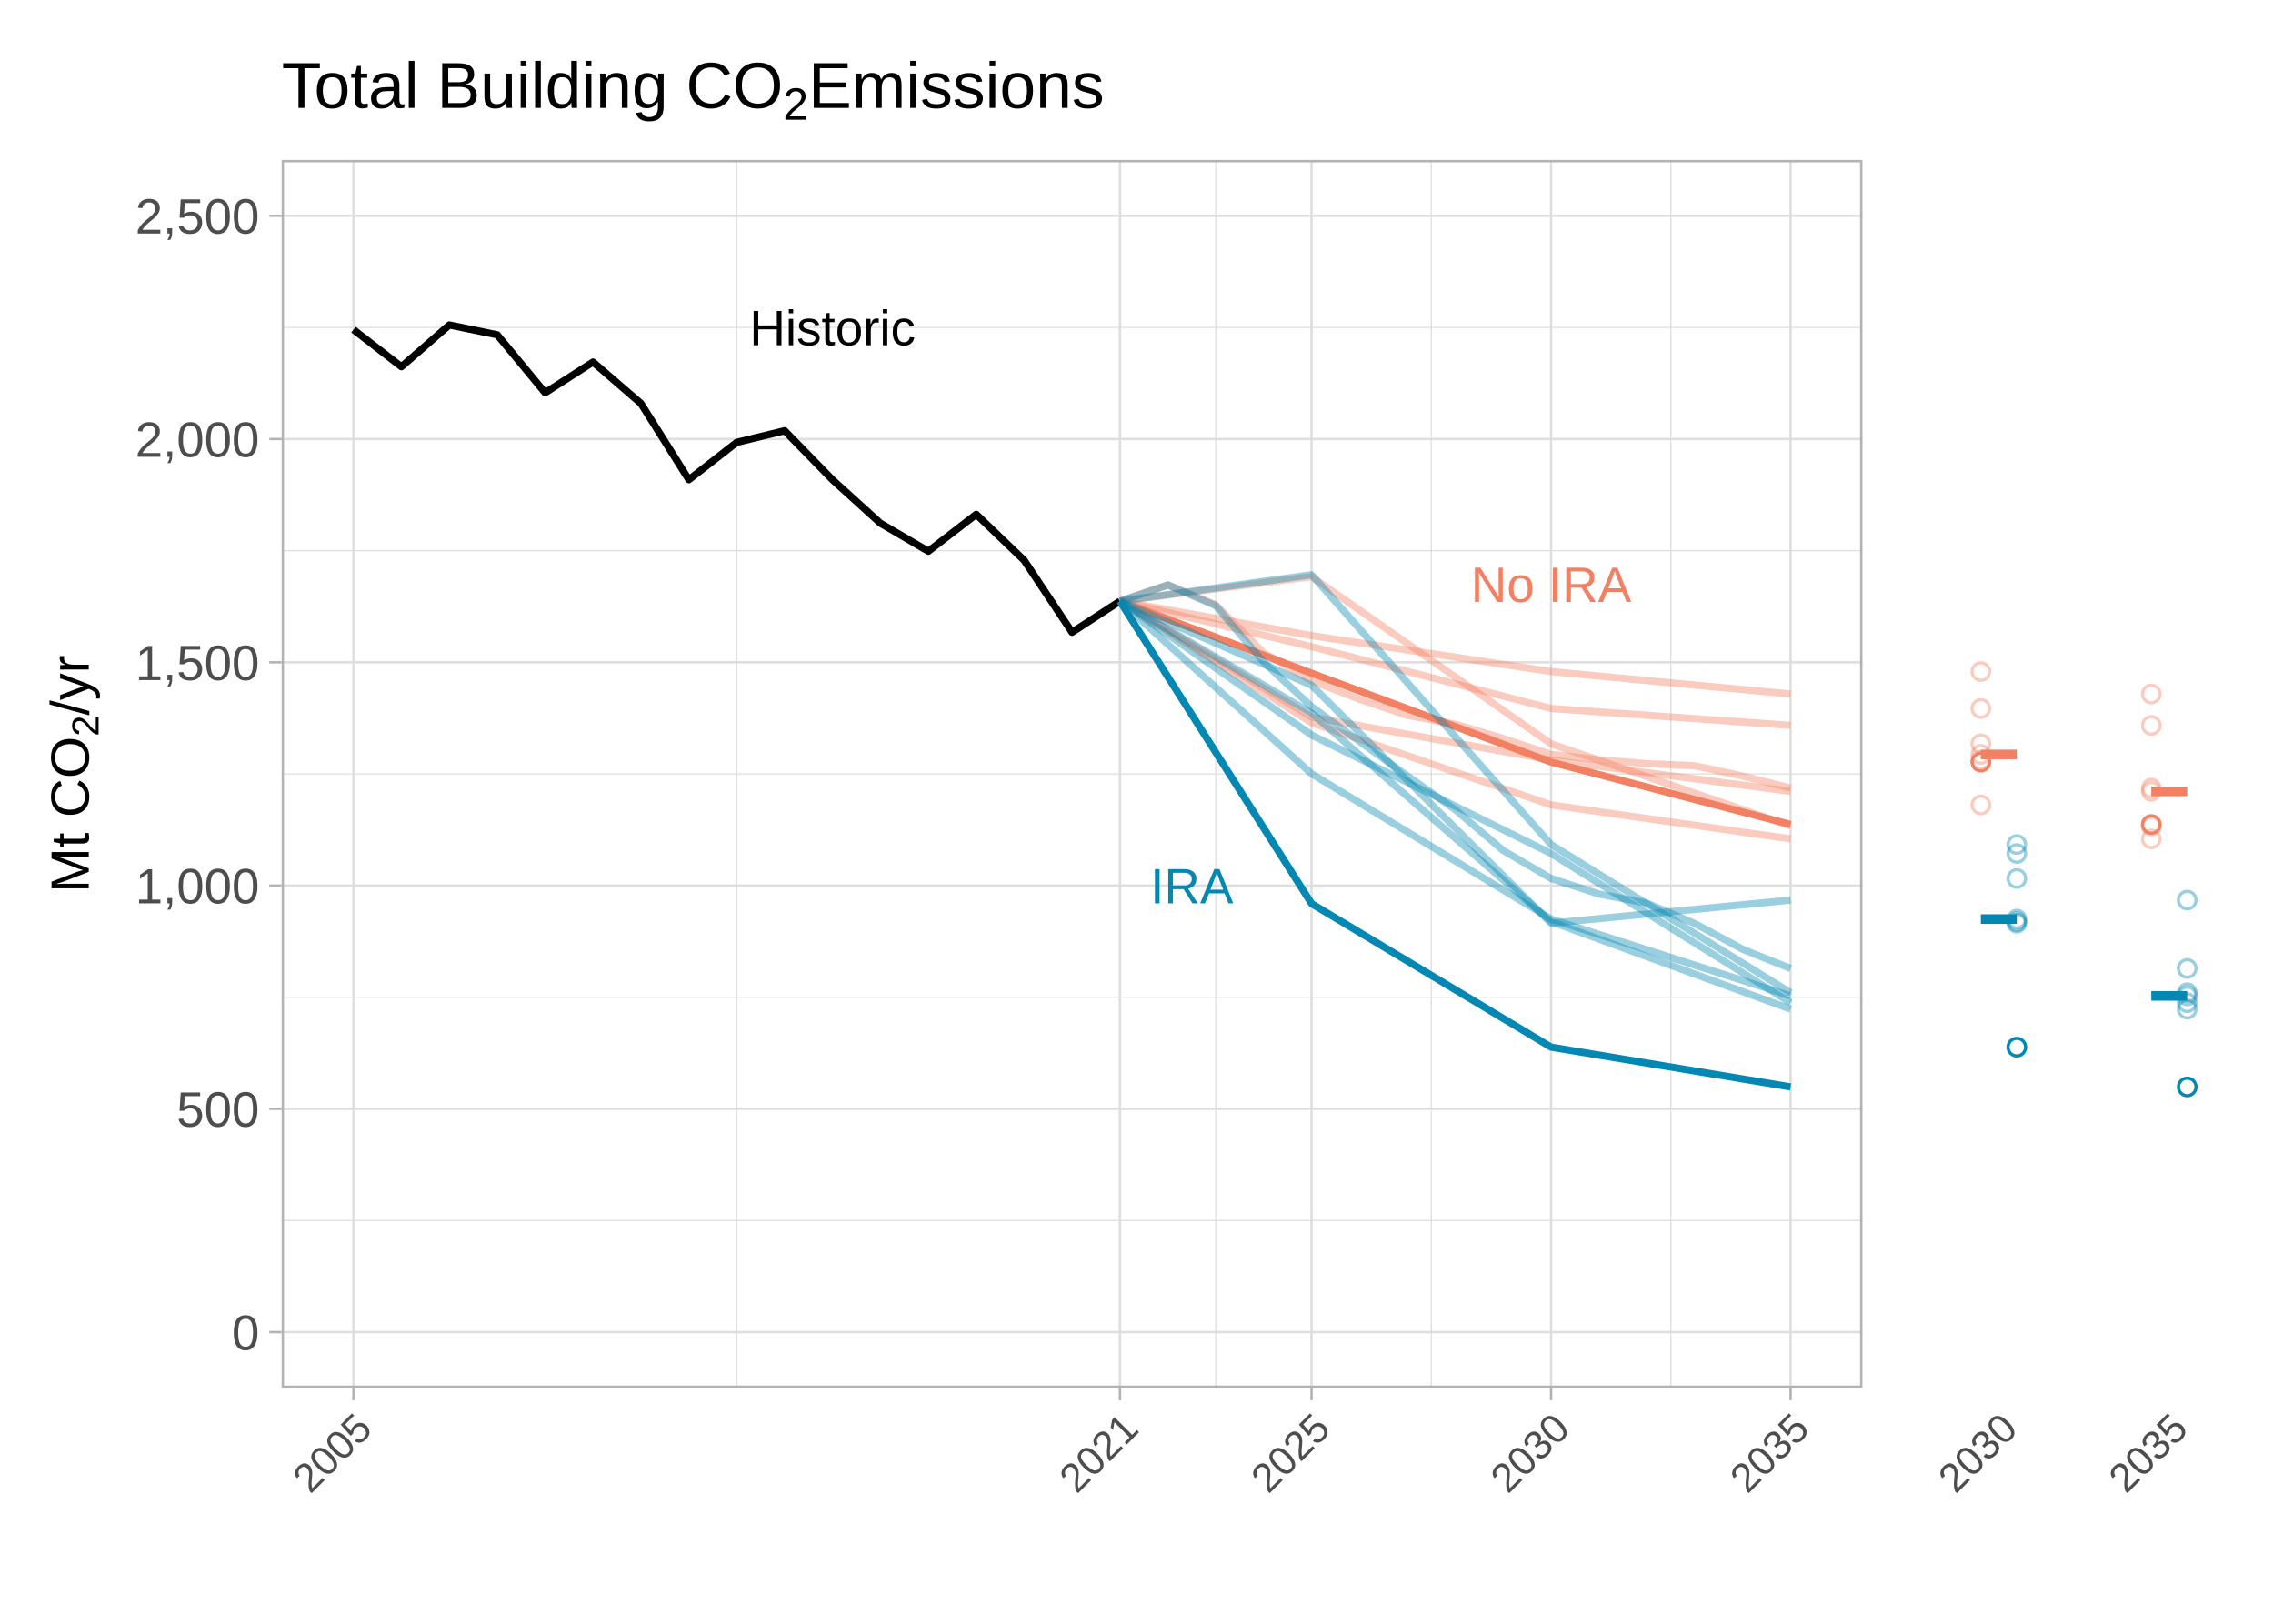
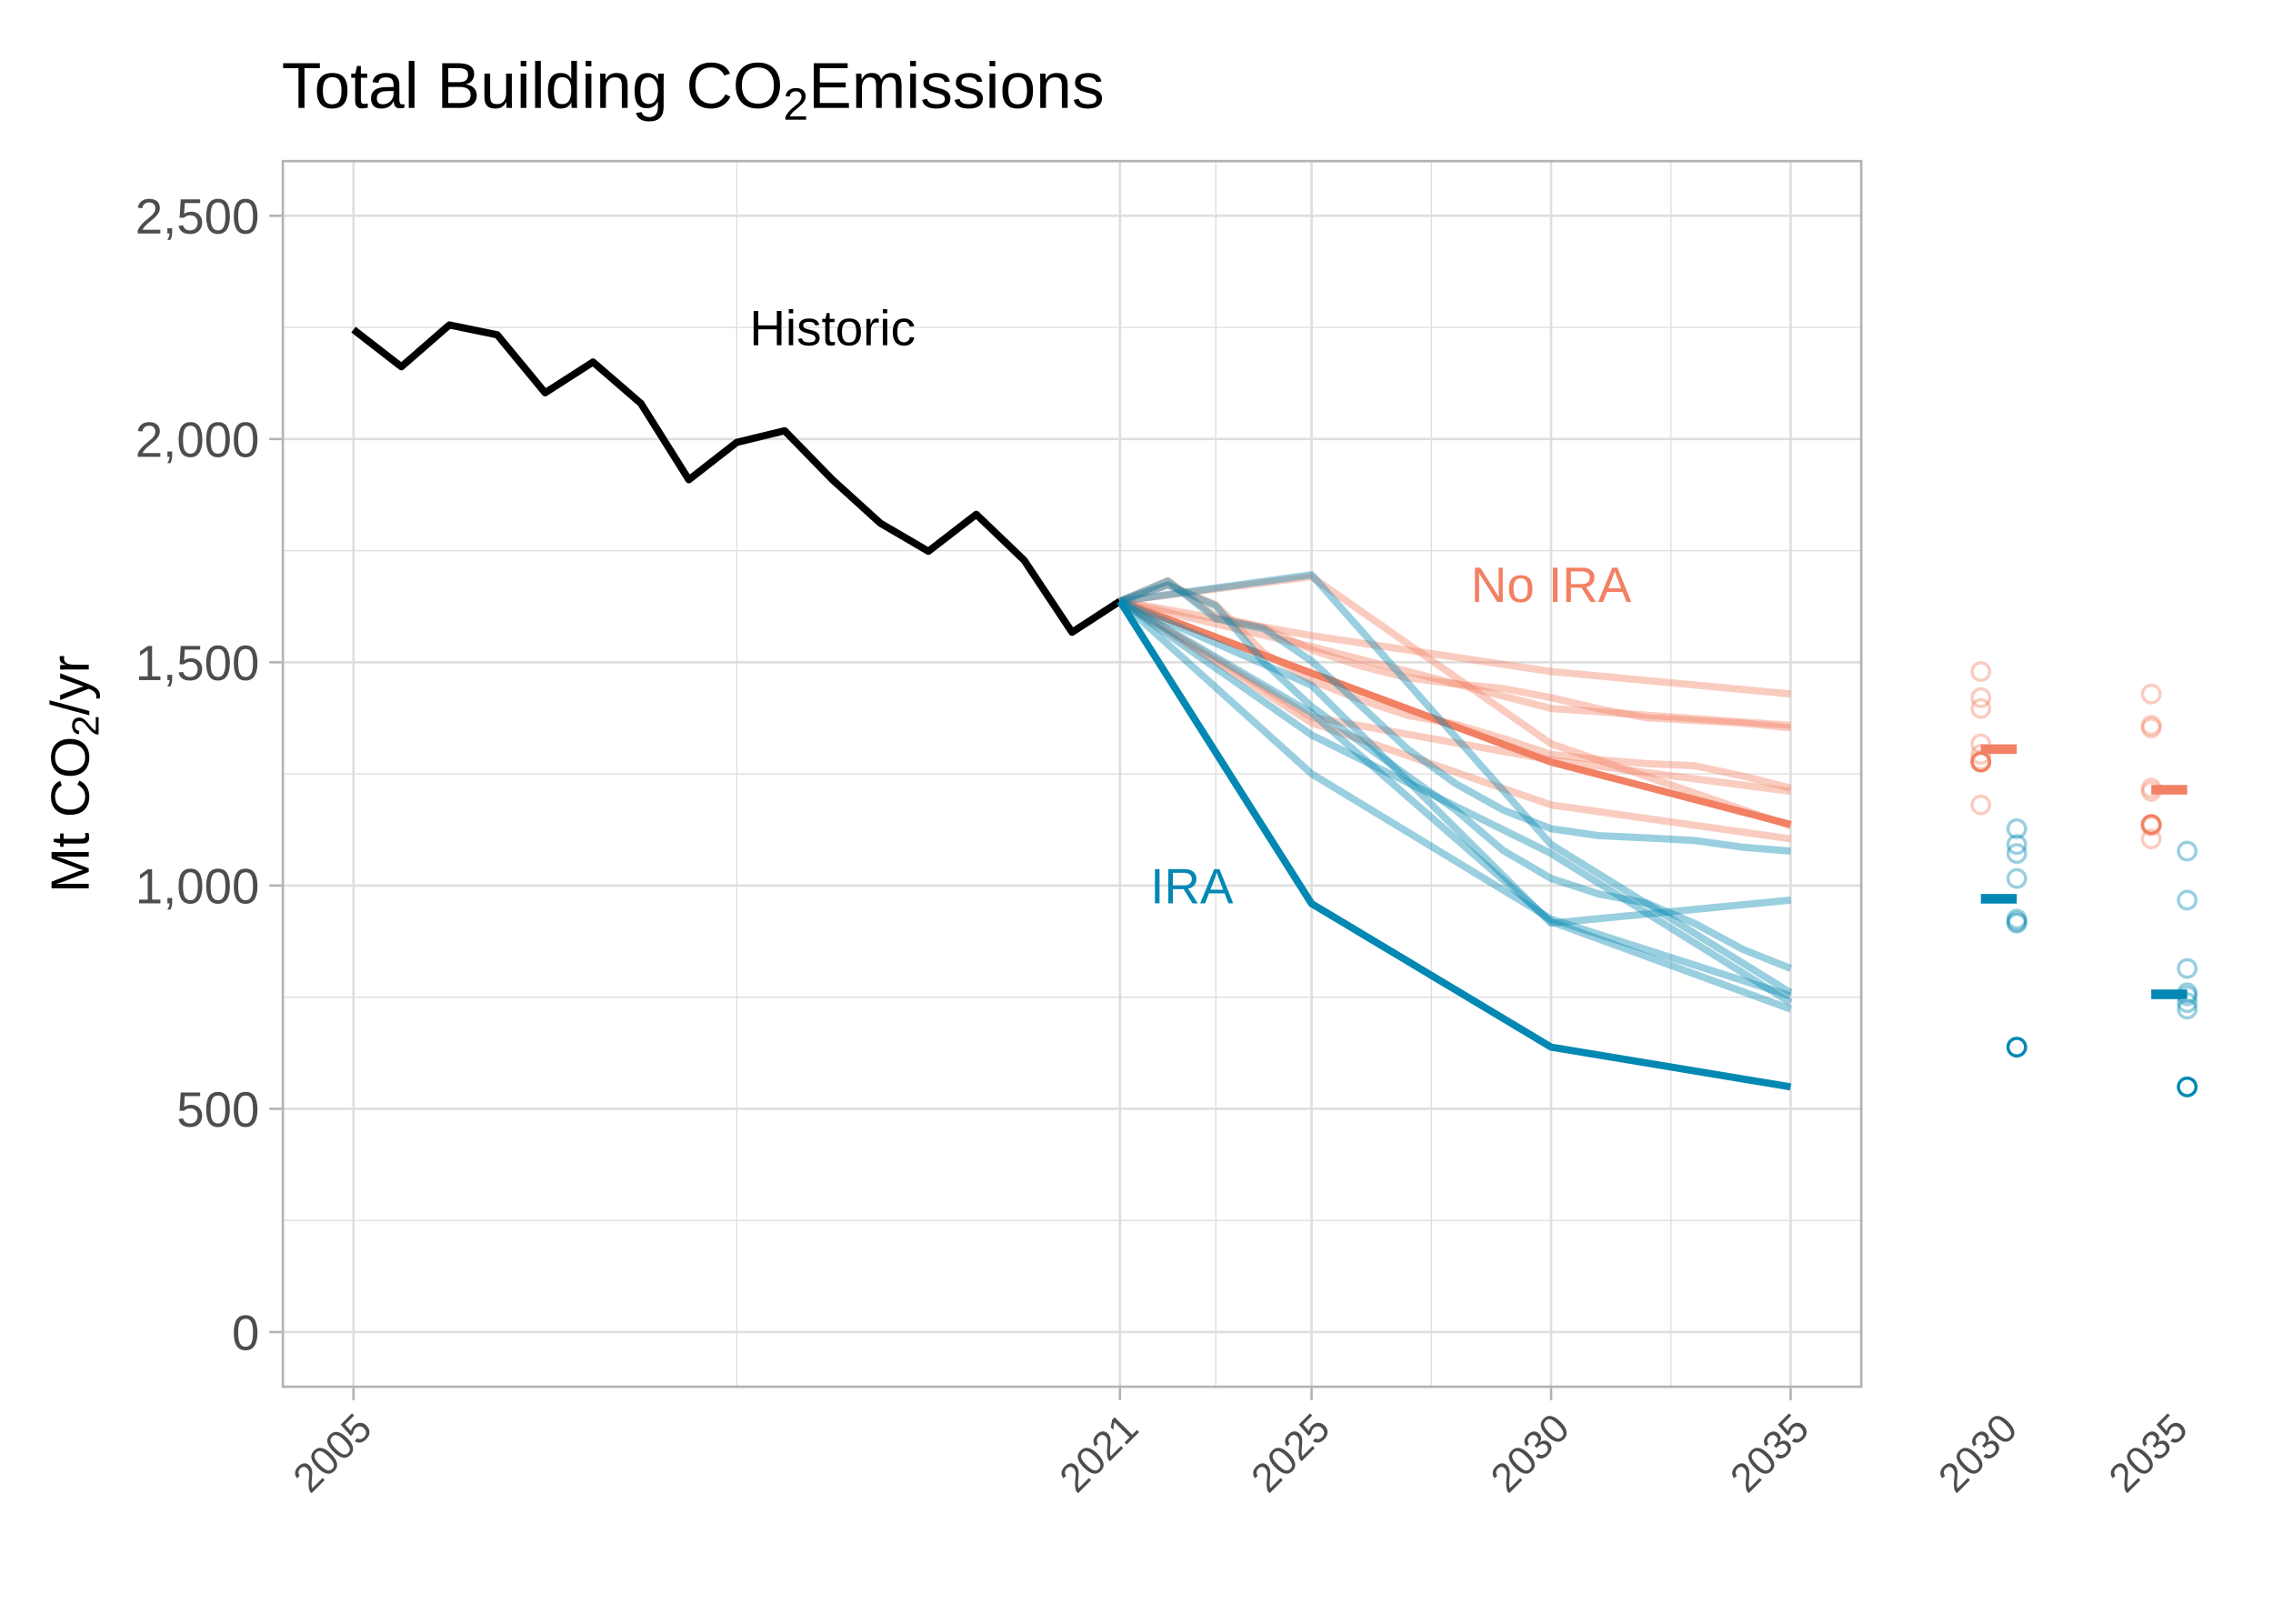
<svg xmlns="http://www.w3.org/2000/svg" class="svglite" width="504.00pt" height="360.00pt" viewBox="0 0 504.00 360.00">
  <defs>
    <style type="text/css">
    .svglite line, .svglite polyline, .svglite polygon, .svglite path, .svglite rect, .svglite circle {
      fill: none;
      stroke: #000000;
      stroke-linecap: round;
      stroke-linejoin: round;
      stroke-miterlimit: 10.00;
    }
    .svglite text {
      white-space: pre;
    }
  </style>
  </defs>
  <rect width="100%" height="100%" style="stroke: none; fill: #FFFFFF;" />
  <defs>
    <clipPath id="cpMC4wMHw1MDQuMDB8MC4wMHwzNjAuMDA=">
      <rect x="0.00" y="0.00" width="504.00" height="360.00" />
    </clipPath>
  </defs>
  <g clip-path="url(#cpMC4wMHw1MDQuMDB8MC4wMHwzNjAuMDA=)">
    <rect x="0" y="0.00" width="504.00" height="360.00" style="stroke-width: 1.07; stroke: #FFFFFF; fill: #FFFFFF;" />
  </g>
  <defs>
    <clipPath id="cpNS40OHw0MjIuOTR8NS40OHwzNTQuNTI=">
      <rect x="5.48" y="5.48" width="417.46" height="349.04" />
    </clipPath>
  </defs>
  <g clip-path="url(#cpNS40OHw0MjIuOTR8NS40OHwzNTQuNTI=)">
    <rect x="5.48" y="5.48" width="417.46" height="349.04" style="stroke-width: 1.07; stroke: #FFFFFF; fill: #FFFFFF;" />
  </g>
  <g clip-path="url(#cpMC4wMHw1MDQuMDB8MC4wMHwzNjAuMDA=)">
</g>
  <defs>
    <clipPath id="cpNjIuNDV8NDEyLjk3fDM1LjQ2fDMwNy43Mg==">
      <rect x="62.45" y="35.46" width="350.52" height="272.26" />
    </clipPath>
  </defs>
  <g clip-path="url(#cpNjIuNDV8NDEyLjk3fDM1LjQ2fDMwNy43Mg==)">
    <rect x="62.45" y="35.46" width="350.52" height="272.26" style="stroke-width: 1.07; stroke: none; fill: #FFFFFF;" />
    <polyline points="62.45,270.59 412.97,270.59 " style="stroke-width: 0.27; stroke: #DEDEDE; stroke-linecap: butt;" />
    <polyline points="62.45,221.09 412.97,221.09 " style="stroke-width: 0.27; stroke: #DEDEDE; stroke-linecap: butt;" />
    <polyline points="62.45,171.59 412.97,171.59 " style="stroke-width: 0.27; stroke: #DEDEDE; stroke-linecap: butt;" />
    <polyline points="62.45,122.09 412.97,122.09 " style="stroke-width: 0.27; stroke: #DEDEDE; stroke-linecap: butt;" />
    <polyline points="62.45,72.59 412.97,72.59 " style="stroke-width: 0.27; stroke: #DEDEDE; stroke-linecap: butt;" />
    <polyline points="163.36,307.72 163.36,35.46 " style="stroke-width: 0.27; stroke: #DEDEDE; stroke-linecap: butt;" />
    <polyline points="269.58,307.72 269.58,35.46 " style="stroke-width: 0.27; stroke: #DEDEDE; stroke-linecap: butt;" />
    <polyline points="317.38,307.72 317.38,35.46 " style="stroke-width: 0.27; stroke: #DEDEDE; stroke-linecap: butt;" />
    <polyline points="370.49,307.72 370.49,35.46 " style="stroke-width: 0.27; stroke: #DEDEDE; stroke-linecap: butt;" />
    <polyline points="62.45,295.34 412.97,295.34 " style="stroke-width: 0.53; stroke: #DEDEDE; stroke-linecap: butt;" />
    <polyline points="62.45,245.84 412.97,245.84 " style="stroke-width: 0.53; stroke: #DEDEDE; stroke-linecap: butt;" />
    <polyline points="62.45,196.34 412.97,196.34 " style="stroke-width: 0.53; stroke: #DEDEDE; stroke-linecap: butt;" />
    <polyline points="62.45,146.84 412.97,146.84 " style="stroke-width: 0.53; stroke: #DEDEDE; stroke-linecap: butt;" />
    <polyline points="62.45,97.34 412.97,97.34 " style="stroke-width: 0.53; stroke: #DEDEDE; stroke-linecap: butt;" />
    <polyline points="62.45,47.84 412.97,47.84 " style="stroke-width: 0.53; stroke: #DEDEDE; stroke-linecap: butt;" />
    <polyline points="78.38,307.72 78.38,35.46 " style="stroke-width: 0.53; stroke: #DEDEDE; stroke-linecap: butt;" />
    <polyline points="248.33,307.72 248.33,35.46 " style="stroke-width: 0.53; stroke: #DEDEDE; stroke-linecap: butt;" />
    <polyline points="290.82,307.72 290.82,35.46 " style="stroke-width: 0.53; stroke: #DEDEDE; stroke-linecap: butt;" />
    <polyline points="343.93,307.72 343.93,35.46 " style="stroke-width: 0.53; stroke: #DEDEDE; stroke-linecap: butt;" />
    <polyline points="397.04,307.72 397.04,35.46 " style="stroke-width: 0.53; stroke: #DEDEDE; stroke-linecap: butt;" />
    <polyline points="78.38,73.08 89.00,81.31 99.63,72.05 110.25,74.23 120.87,87.08 131.49,80.27 142.11,89.45 152.74,106.36 163.36,98.08 173.98,95.50 184.60,106.38 195.22,116.01 205.85,122.22 216.47,114.04 227.09,124.22 237.71,140.18 248.33,133.28 " style="stroke-width: 1.60; stroke-linecap: butt;" />
    <polyline points="248.33,133.28 290.82,149.25 343.93,168.96 397.04,182.80 " style="stroke-width: 1.60; stroke: #F28063; stroke-linecap: butt;" />
    <polyline points="248.33,133.28 290.82,143.37 343.93,157.08 397.04,160.82 " style="stroke-width: 1.60; stroke: #F28063; stroke-opacity: 0.40; stroke-linecap: butt;" />
    <polyline points="248.33,133.28 290.82,140.93 343.93,148.89 397.04,153.87 " style="stroke-width: 1.60; stroke: #F28063; stroke-opacity: 0.40; stroke-linecap: butt;" />
    <polyline points="248.33,133.28 290.82,158.97 343.93,168.51 397.04,175.46 " style="stroke-width: 1.60; stroke: #F28063; stroke-opacity: 0.40; stroke-linecap: butt;" />
    <polyline points="248.33,133.28 258.96,129.70 269.58,134.08 280.20,144.74 290.82,150.93 301.44,155.03 312.06,158.60 322.69,160.56 333.31,163.73 343.93,167.26 354.55,168.45 365.17,169.31 375.80,169.78 386.42,172.05 397.04,174.73 " style="stroke-width: 1.60; stroke: #F28063; stroke-opacity: 0.40; stroke-linecap: butt;" />
    <polyline points="248.33,133.28 290.82,160.25 343.93,178.46 397.04,185.99 " style="stroke-width: 1.60; stroke: #F28063; stroke-opacity: 0.40; stroke-linecap: butt;" />
    <polyline points="248.33,133.28 290.82,127.86 343.93,164.91 397.04,183.14 " style="stroke-width: 1.60; stroke: #F28063; stroke-opacity: 0.40; stroke-linecap: butt;" />
+     <polyline points="248.33,133.28 258.96,128.77 269.58,136.61 280.20,139.14 290.82,144.05 301.44,147.60 312.06,150.26 322.69,151.63 333.31,152.64 343.93,154.68 354.55,157.16 365.17,159.15 375.80,159.73 386.42,160.32 397.04,161.39 " style="stroke-width: 1.60; stroke: #F28063; stroke-opacity: 0.40; stroke-linecap: butt;" />
    <polyline points="248.33,133.28 290.82,200.35 343.93,232.16 397.04,240.98 " style="stroke-width: 1.60; stroke: #0388B3; stroke-linecap: butt;" />
    <polyline points="248.33,133.28 290.82,158.10 343.93,204.34 397.04,223.73 " style="stroke-width: 1.60; stroke: #0388B3; stroke-opacity: 0.40; stroke-linecap: butt;" />
    <polyline points="248.33,133.28 290.82,171.55 343.93,203.77 397.04,220.80 " style="stroke-width: 1.60; stroke: #0388B3; stroke-opacity: 0.40; stroke-linecap: butt;" />
    <polyline points="248.33,133.28 290.82,151.93 343.93,204.69 397.04,199.56 " style="stroke-width: 1.60; stroke: #0388B3; stroke-opacity: 0.40; stroke-linecap: butt;" />
    <polyline points="248.33,133.28 258.96,129.68 269.58,134.31 280.20,146.80 290.82,156.66 301.44,164.39 312.06,172.01 322.69,179.52 333.31,188.56 343.93,194.77 354.55,198.22 365.17,200.25 375.80,204.75 386.42,210.47 397.04,214.72 " style="stroke-width: 1.60; stroke: #0388B3; stroke-opacity: 0.40; stroke-linecap: butt;" />
    <polyline points="248.33,133.28 290.82,162.96 343.93,189.23 397.04,222.30 " style="stroke-width: 1.60; stroke: #0388B3; stroke-opacity: 0.40; stroke-linecap: butt;" />
    <polyline points="248.33,133.28 290.82,127.43 343.93,187.24 397.04,220.10 " style="stroke-width: 1.60; stroke: #0388B3; stroke-opacity: 0.40; stroke-linecap: butt;" />
+     <polyline points="248.33,133.28 258.96,128.83 269.58,137.17 280.20,139.37 290.82,146.56 301.44,156.21 312.06,166.03 322.69,173.69 333.31,179.60 343.93,183.74 354.55,185.28 365.17,185.77 375.80,186.36 386.42,187.84 397.04,188.70 " style="stroke-width: 1.60; stroke: #0388B3; stroke-opacity: 0.40; stroke-linecap: butt;" />
    <text x="184.60" y="76.54" text-anchor="middle" style="font-size: 11.04px; font-family: &quot;Arial&quot;;" textLength="36.76px" lengthAdjust="spacingAndGlyphs">Historic</text>
    <text x="343.93" y="133.46" text-anchor="middle" style="font-size: 11.04px;fill: #F28063; font-family: &quot;Arial&quot;;" textLength="35.55px" lengthAdjust="spacingAndGlyphs">No IRA</text>
    <text x="264.27" y="200.29" text-anchor="middle" style="font-size: 11.04px;fill: #0388B3; font-family: &quot;Arial&quot;;" textLength="18.39px" lengthAdjust="spacingAndGlyphs">IRA</text>
    <rect x="62.45" y="35.46" width="350.52" height="272.26" style="stroke-width: 1.07; stroke: #B3B3B3;" />
  </g>
  <g clip-path="url(#cpMC4wMHw1MDQuMDB8MC4wMHwzNjAuMDA=)">
    <text x="57.52" y="299.28" text-anchor="end" style="font-size: 11.00px;fill: #4D4D4D; font-family: &quot;Arial&quot;;" textLength="6.12px" lengthAdjust="spacingAndGlyphs">0</text>
    <text x="57.52" y="249.78" text-anchor="end" style="font-size: 11.00px;fill: #4D4D4D; font-family: &quot;Arial&quot;;" textLength="18.36px" lengthAdjust="spacingAndGlyphs">500</text>
    <text x="57.52" y="200.28" text-anchor="end" style="font-size: 11.00px;fill: #4D4D4D; font-family: &quot;Arial&quot;;" textLength="27.54px" lengthAdjust="spacingAndGlyphs">1,000</text>
    <text x="57.52" y="150.78" text-anchor="end" style="font-size: 11.00px;fill: #4D4D4D; font-family: &quot;Arial&quot;;" textLength="27.54px" lengthAdjust="spacingAndGlyphs">1,500</text>
    <text x="57.52" y="101.28" text-anchor="end" style="font-size: 11.00px;fill: #4D4D4D; font-family: &quot;Arial&quot;;" textLength="27.54px" lengthAdjust="spacingAndGlyphs">2,000</text>
    <text x="57.52" y="51.77" text-anchor="end" style="font-size: 11.00px;fill: #4D4D4D; font-family: &quot;Arial&quot;;" textLength="27.54px" lengthAdjust="spacingAndGlyphs">2,500</text>
    <polyline points="59.71,295.34 62.45,295.34 " style="stroke-width: 0.53; stroke: #B3B3B3; stroke-linecap: butt;" />
    <polyline points="59.71,245.84 62.45,245.84 " style="stroke-width: 0.53; stroke: #B3B3B3; stroke-linecap: butt;" />
    <polyline points="59.71,196.34 62.45,196.34 " style="stroke-width: 0.53; stroke: #B3B3B3; stroke-linecap: butt;" />
    <polyline points="59.71,146.84 62.45,146.84 " style="stroke-width: 0.53; stroke: #B3B3B3; stroke-linecap: butt;" />
    <polyline points="59.71,97.34 62.45,97.34 " style="stroke-width: 0.53; stroke: #B3B3B3; stroke-linecap: butt;" />
    <polyline points="59.71,47.84 62.45,47.84 " style="stroke-width: 0.53; stroke: #B3B3B3; stroke-linecap: butt;" />
    <polyline points="78.38,310.46 78.38,307.72 " style="stroke-width: 0.53; stroke: #B3B3B3; stroke-linecap: butt;" />
    <polyline points="248.33,310.46 248.33,307.72 " style="stroke-width: 0.53; stroke: #B3B3B3; stroke-linecap: butt;" />
    <polyline points="290.82,310.46 290.82,307.72 " style="stroke-width: 0.53; stroke: #B3B3B3; stroke-linecap: butt;" />
    <polyline points="343.93,310.46 343.93,307.72 " style="stroke-width: 0.53; stroke: #B3B3B3; stroke-linecap: butt;" />
    <polyline points="397.04,310.46 397.04,307.72 " style="stroke-width: 0.53; stroke: #B3B3B3; stroke-linecap: butt;" />
    <text transform="translate(82.94,317.21) rotate(-45)" text-anchor="end" style="font-size: 9.00px;fill: #4D4D4D; font-family: &quot;Arial&quot;;" textLength="20.02px" lengthAdjust="spacingAndGlyphs">2005</text>
    <text transform="translate(252.89,317.21) rotate(-45)" text-anchor="end" style="font-size: 9.00px;fill: #4D4D4D; font-family: &quot;Arial&quot;;" textLength="20.02px" lengthAdjust="spacingAndGlyphs">2021</text>
    <text transform="translate(295.38,317.21) rotate(-45)" text-anchor="end" style="font-size: 9.00px;fill: #4D4D4D; font-family: &quot;Arial&quot;;" textLength="20.02px" lengthAdjust="spacingAndGlyphs">2025</text>
    <text transform="translate(348.49,317.21) rotate(-45)" text-anchor="end" style="font-size: 9.00px;fill: #4D4D4D; font-family: &quot;Arial&quot;;" textLength="20.02px" lengthAdjust="spacingAndGlyphs">2030</text>
    <text transform="translate(401.60,317.21) rotate(-45)" text-anchor="end" style="font-size: 9.00px;fill: #4D4D4D; font-family: &quot;Arial&quot;;" textLength="20.02px" lengthAdjust="spacingAndGlyphs">2035</text>
    <text transform="translate(19.68,197.93) rotate(-90)" style="font-size: 12.00px; font-family: &quot;Arial&quot;;" textLength="25.34px" lengthAdjust="spacingAndGlyphs">Mt C</text>
    <text transform="translate(19.68,172.59) rotate(-90)" style="font-size: 12.00px; font-family: &quot;Arial&quot;;" textLength="9.34px" lengthAdjust="spacingAndGlyphs">O</text>
    <text transform="translate(21.86,163.25) rotate(-90)" style="font-size: 8.40px; font-family: &quot;Arial&quot;;" textLength="4.67px" lengthAdjust="spacingAndGlyphs">2</text>
    <text transform="translate(19.68,158.59) rotate(-90)" style="font-size: 12.00px; font-family: &quot;Arial&quot;;" textLength="13.33px" lengthAdjust="spacingAndGlyphs">/yr</text>
    <text x="62.45" y="23.93" style="font-size: 14.40px; font-family: &quot;Arial&quot;;" textLength="100.00px" lengthAdjust="spacingAndGlyphs">Total Building C</text>
    <text x="162.45" y="23.93" style="font-size: 14.40px; font-family: &quot;Arial&quot;;" textLength="11.20px" lengthAdjust="spacingAndGlyphs">O</text>
    <text x="173.65" y="26.55" style="font-size: 10.08px; font-family: &quot;Arial&quot;;" textLength="5.61px" lengthAdjust="spacingAndGlyphs">2</text>
    <text x="179.25" y="23.93" style="font-size: 14.40px; font-family: &quot;Arial&quot;;" textLength="69.59px" lengthAdjust="spacingAndGlyphs"> Emissions</text>
  </g>
  <defs>
    <clipPath id="cpNDIyLjk0fDQ2MC43M3w1LjQ4fDM1NC41Mg==">
      <rect x="422.94" y="5.48" width="37.79" height="349.04" />
    </clipPath>
  </defs>
  <g clip-path="url(#cpNDIyLjk0fDQ2MC43M3w1LjQ4fDM1NC41Mg==)">
    <rect x="422.94" y="5.48" width="37.79" height="349.04" style="stroke-width: 1.07; stroke: #FFFFFF; fill: #FFFFFF;" />
  </g>
  <g clip-path="url(#cpMC4wMHw1MDQuMDB8MC4wMHwzNjAuMDA=)">
</g>
  <defs>
    <clipPath id="cpNDI1LjY4fDQ2MC43M3wzNS40NnwzMDcuNzI=">
      <rect x="425.68" y="35.46" width="35.05" height="272.26" />
    </clipPath>
  </defs>
  <g clip-path="url(#cpNDI1LjY4fDQ2MC43M3wzNS40NnwzMDcuNzI=)">
    <rect x="425.68" y="35.46" width="35.05" height="272.26" style="stroke-width: 1.07; stroke: none; fill: #FFFFFF;" />
+     <circle cx="447.19" cy="183.74" r="1.95" style="stroke-width: 0.71; stroke: #0388B3; stroke-opacity: 0.40;" />
+     <circle cx="439.22" cy="154.68" r="1.95" style="stroke-width: 0.71; stroke: #F28063; stroke-opacity: 0.40;" />
    <circle cx="447.19" cy="204.34" r="1.95" style="stroke-width: 0.71; stroke: #0388B3; stroke-opacity: 0.40;" />
    <circle cx="439.22" cy="157.08" r="1.95" style="stroke-width: 0.71; stroke: #F28063; stroke-opacity: 0.40;" />
    <circle cx="447.19" cy="203.77" r="1.95" style="stroke-width: 0.71; stroke: #0388B3; stroke-opacity: 0.40;" />
    <circle cx="439.22" cy="148.89" r="1.95" style="stroke-width: 0.71; stroke: #F28063; stroke-opacity: 0.40;" />
    <circle cx="447.19" cy="204.69" r="1.95" style="stroke-width: 0.71; stroke: #0388B3; stroke-opacity: 0.40;" />
    <circle cx="439.22" cy="168.51" r="1.95" style="stroke-width: 0.71; stroke: #F28063; stroke-opacity: 0.40;" />
    <circle cx="447.19" cy="194.77" r="1.95" style="stroke-width: 0.71; stroke: #0388B3; stroke-opacity: 0.40;" />
    <circle cx="439.22" cy="167.26" r="1.95" style="stroke-width: 0.71; stroke: #F28063; stroke-opacity: 0.40;" />
    <circle cx="447.19" cy="189.23" r="1.95" style="stroke-width: 0.71; stroke: #0388B3; stroke-opacity: 0.40;" />
    <circle cx="439.22" cy="178.46" r="1.95" style="stroke-width: 0.71; stroke: #F28063; stroke-opacity: 0.40;" />
    <circle cx="447.19" cy="187.24" r="1.95" style="stroke-width: 0.71; stroke: #0388B3; stroke-opacity: 0.40;" />
    <circle cx="439.22" cy="164.91" r="1.95" style="stroke-width: 0.71; stroke: #F28063; stroke-opacity: 0.40;" />
    <circle cx="447.19" cy="232.16" r="1.95" style="stroke-width: 0.71; stroke: #0388B3;" />
    <circle cx="439.22" cy="168.96" r="1.95" style="stroke-width: 0.71; stroke: #F28063;" />
-     <line x1="439.22" y1="167.26" x2="447.19" y2="167.26" style="stroke-width: 2.13; stroke: #F28063; stroke-linecap: butt;" />
-     <line x1="439.22" y1="203.77" x2="447.19" y2="203.77" style="stroke-width: 2.13; stroke: #0388B3; stroke-linecap: butt;" />
+     <line x1="439.22" y1="166.09" x2="447.19" y2="166.09" style="stroke-width: 2.13; stroke: #F28063; stroke-linecap: butt;" />
+     <line x1="439.22" y1="199.27" x2="447.19" y2="199.27" style="stroke-width: 2.13; stroke: #0388B3; stroke-linecap: butt;" />
  </g>
  <g clip-path="url(#cpMC4wMHw1MDQuMDB8MC4wMHwzNjAuMDA=)">
    <text transform="translate(447.76,317.21) rotate(-45)" text-anchor="end" style="font-size: 9.00px;fill: #4D4D4D; font-family: &quot;Arial&quot;;" textLength="20.02px" lengthAdjust="spacingAndGlyphs">2030</text>
  </g>
  <defs>
    <clipPath id="cpNDYwLjczfDQ5OC41Mnw1LjQ4fDM1NC41Mg==">
      <rect x="460.73" y="5.48" width="37.79" height="349.04" />
    </clipPath>
  </defs>
  <g clip-path="url(#cpNDYwLjczfDQ5OC41Mnw1LjQ4fDM1NC41Mg==)">
    <rect x="460.73" y="5.48" width="37.79" height="349.04" style="stroke-width: 1.07; stroke: #FFFFFF; fill: #FFFFFF;" />
  </g>
  <g clip-path="url(#cpMC4wMHw1MDQuMDB8MC4wMHwzNjAuMDA=)">
</g>
  <defs>
    <clipPath id="cpNDYzLjQ3fDQ5OC41MnwzNS40NnwzMDcuNzI=">
      <rect x="463.47" y="35.46" width="35.05" height="272.26" />
    </clipPath>
  </defs>
  <g clip-path="url(#cpNDYzLjQ3fDQ5OC41MnwzNS40NnwzMDcuNzI=)">
    <rect x="463.47" y="35.46" width="35.05" height="272.26" style="stroke-width: 1.07; stroke: none; fill: #FFFFFF;" />
+     <circle cx="484.98" cy="188.70" r="1.95" style="stroke-width: 0.71; stroke: #0388B3; stroke-opacity: 0.40;" />
+     <circle cx="477.01" cy="161.39" r="1.95" style="stroke-width: 0.71; stroke: #F28063; stroke-opacity: 0.40;" />
    <circle cx="484.98" cy="223.73" r="1.95" style="stroke-width: 0.71; stroke: #0388B3; stroke-opacity: 0.40;" />
    <circle cx="477.01" cy="160.82" r="1.95" style="stroke-width: 0.71; stroke: #F28063; stroke-opacity: 0.40;" />
    <circle cx="484.98" cy="220.80" r="1.95" style="stroke-width: 0.71; stroke: #0388B3; stroke-opacity: 0.40;" />
    <circle cx="477.01" cy="153.87" r="1.95" style="stroke-width: 0.71; stroke: #F28063; stroke-opacity: 0.40;" />
    <circle cx="484.98" cy="199.56" r="1.95" style="stroke-width: 0.71; stroke: #0388B3; stroke-opacity: 0.40;" />
    <circle cx="477.01" cy="175.46" r="1.95" style="stroke-width: 0.71; stroke: #F28063; stroke-opacity: 0.40;" />
    <circle cx="484.98" cy="214.72" r="1.95" style="stroke-width: 0.71; stroke: #0388B3; stroke-opacity: 0.40;" />
    <circle cx="477.01" cy="174.73" r="1.95" style="stroke-width: 0.71; stroke: #F28063; stroke-opacity: 0.40;" />
    <circle cx="484.98" cy="222.30" r="1.95" style="stroke-width: 0.71; stroke: #0388B3; stroke-opacity: 0.40;" />
    <circle cx="477.01" cy="185.99" r="1.95" style="stroke-width: 0.71; stroke: #F28063; stroke-opacity: 0.40;" />
    <circle cx="484.98" cy="220.10" r="1.95" style="stroke-width: 0.71; stroke: #0388B3; stroke-opacity: 0.40;" />
    <circle cx="477.01" cy="183.14" r="1.95" style="stroke-width: 0.71; stroke: #F28063; stroke-opacity: 0.40;" />
    <circle cx="484.98" cy="240.98" r="1.95" style="stroke-width: 0.71; stroke: #0388B3;" />
    <circle cx="477.01" cy="182.80" r="1.95" style="stroke-width: 0.71; stroke: #F28063;" />
-     <line x1="477.01" y1="175.46" x2="484.98" y2="175.46" style="stroke-width: 2.13; stroke: #F28063; stroke-linecap: butt;" />
-     <line x1="477.01" y1="220.80" x2="484.98" y2="220.80" style="stroke-width: 2.13; stroke: #0388B3; stroke-linecap: butt;" />
+     <line x1="477.01" y1="175.10" x2="484.98" y2="175.10" style="stroke-width: 2.13; stroke: #F28063; stroke-linecap: butt;" />
+     <line x1="477.01" y1="220.45" x2="484.98" y2="220.45" style="stroke-width: 2.13; stroke: #0388B3; stroke-linecap: butt;" />
  </g>
  <g clip-path="url(#cpMC4wMHw1MDQuMDB8MC4wMHwzNjAuMDA=)">
    <text transform="translate(485.55,317.21) rotate(-45)" text-anchor="end" style="font-size: 9.00px;fill: #4D4D4D; font-family: &quot;Arial&quot;;" textLength="20.02px" lengthAdjust="spacingAndGlyphs">2035</text>
  </g>
</svg>
